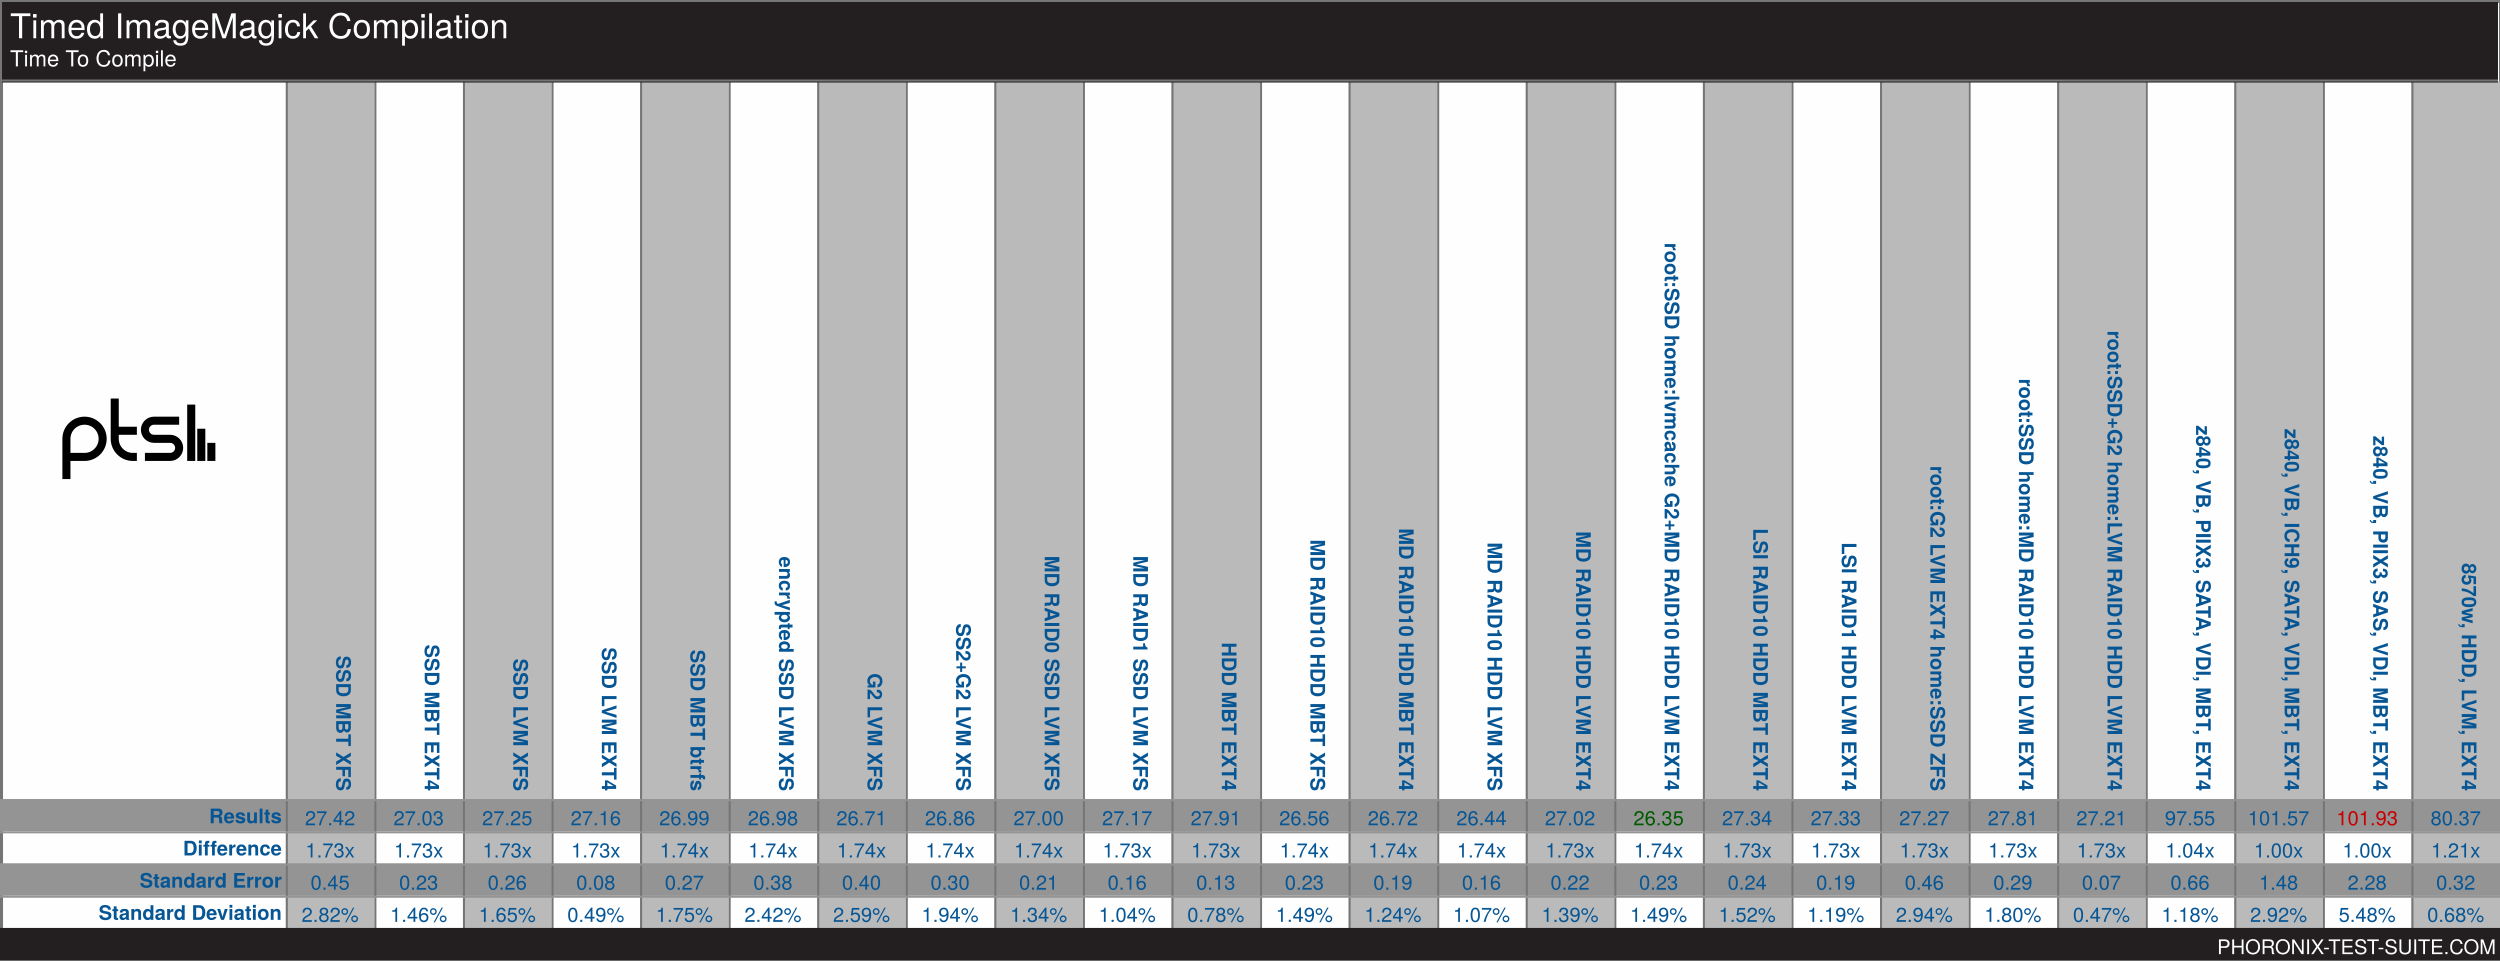
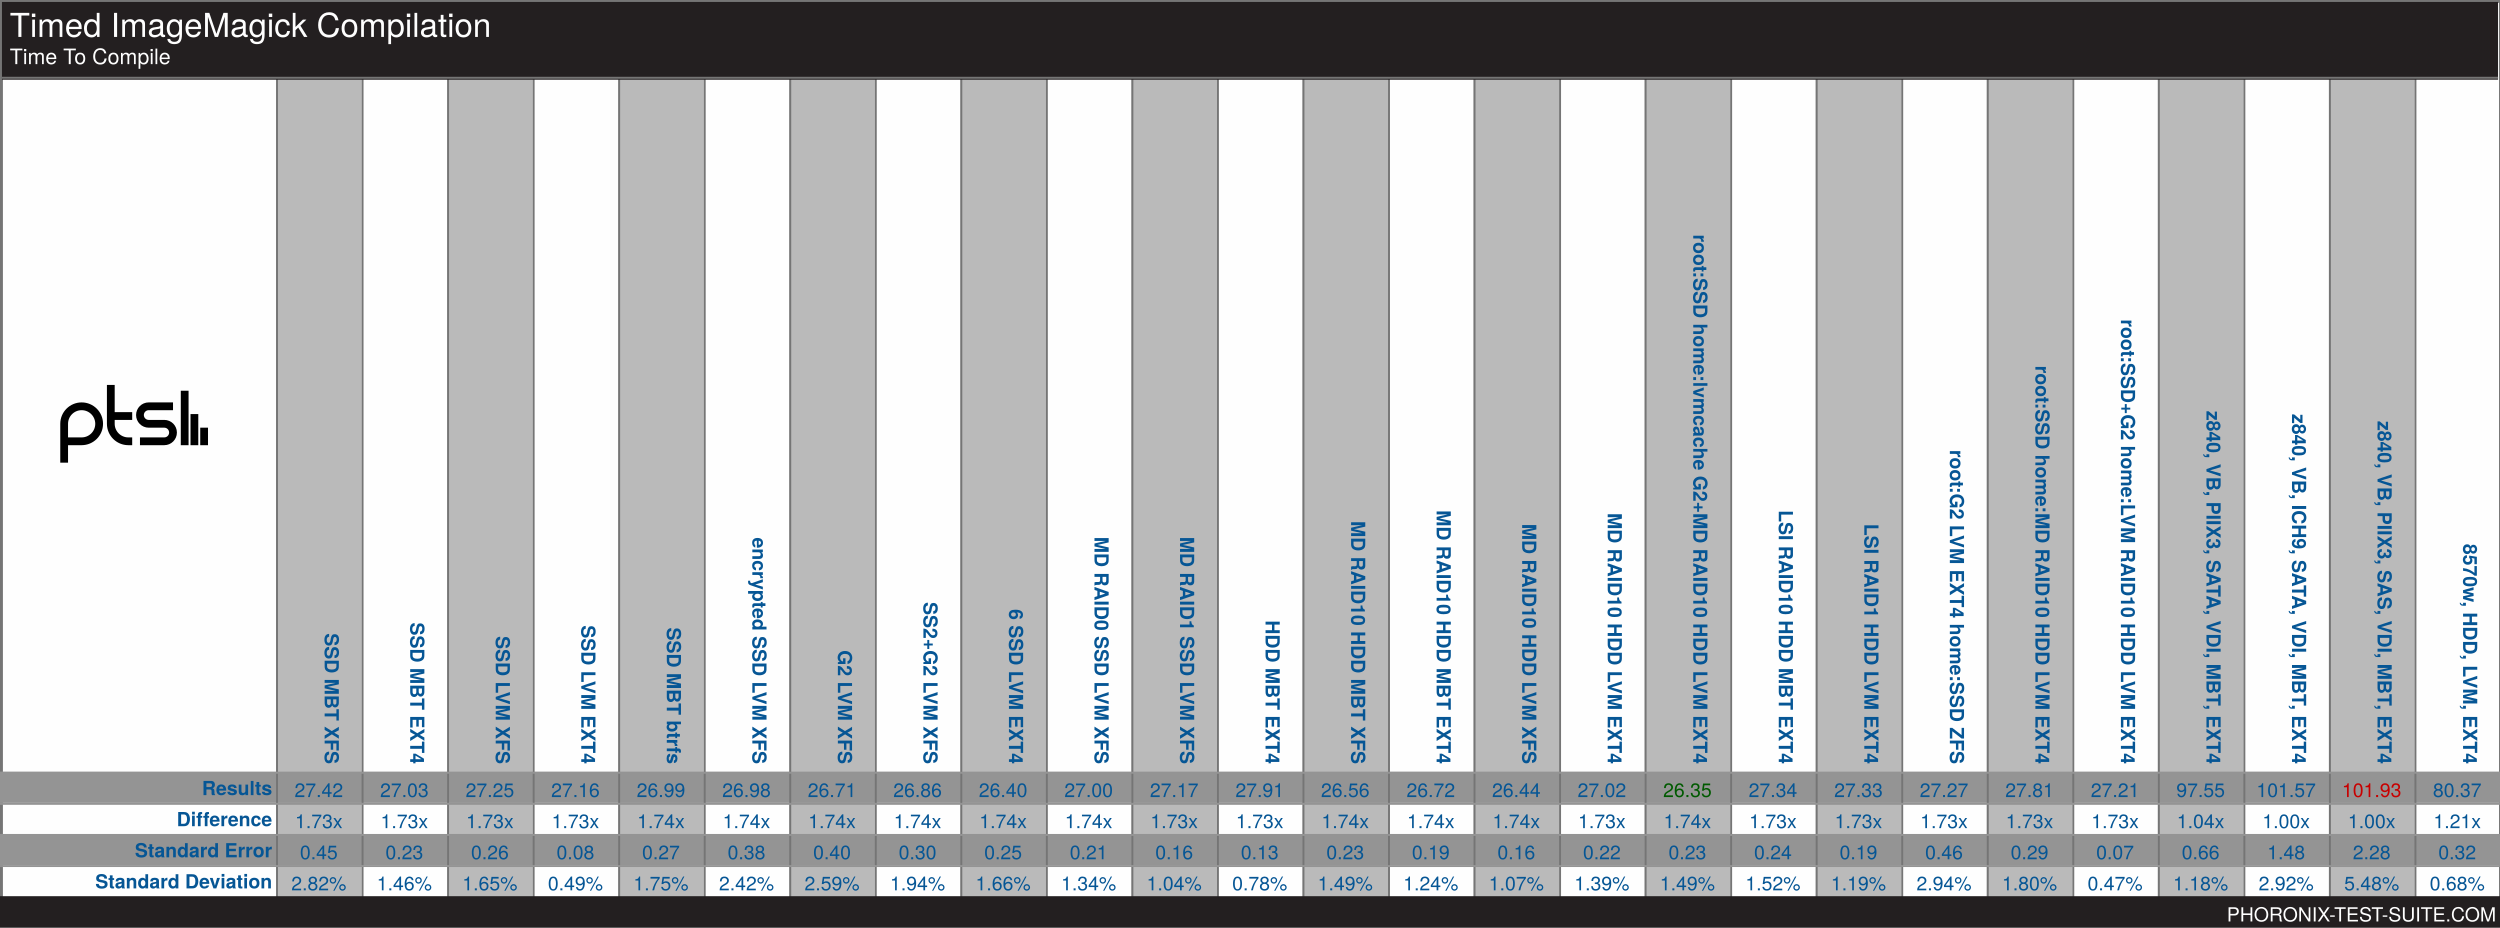
- <svg xmlns="http://www.w3.org/2000/svg" xmlns:xlink="http://www.w3.org/1999/xlink" version="1.1" font-family="sans-serif, droid-sans, helvetica, verdana, tahoma" viewbox="0 0 1242 477" width="1242" height="477" preserveAspectRatio="xMinYMin meet">
-   <rect x="0" y="0" width="1242" height="477" fill="#FEFEFE" stroke="#757575" stroke-width="2" />
-   <rect x="1" y="1" width="1241" height="476" fill="#FEFEFE" stroke="#757575" stroke-width="1" />
+ <svg xmlns="http://www.w3.org/2000/svg" xmlns:xlink="http://www.w3.org/1999/xlink" version="1.1" font-family="sans-serif, droid-sans, helvetica, verdana, tahoma" viewbox="0 0 1286 477" width="1286" height="477" preserveAspectRatio="xMinYMin meet">
+   <rect x="0" y="0" width="1286" height="477" fill="#FEFEFE" stroke="#757575" stroke-width="2" />
+   <rect x="1" y="1" width="1285" height="476" fill="#FEFEFE" stroke="#757575" stroke-width="1" />
  <path d="m74 22v9m-5-16v16m-5-28v28m-23-2h12.5c2.485 0 4.5-2.015 4.5-4.5s-2.015-4.5-4.5-4.5h-8c-2.485 0-4.5-2.015-4.5-4.5s2.015-4.5 4.5-4.5h12.5m-21 5h-11m11 13h-2c-4.971 0-9-4.029-9-9v-20m-24 40v-20c0-4.971 4.029-9 9-9 4.971 0 9 4.029 9 9s-4.029 9-9 9h-9" stroke="#000000" stroke-width="4" fill="none" transform="translate(31,198)" />
-   <line x1="142" y1="251" x2="1242" y2="251" stroke="#BABABA" stroke-width="421" stroke-dasharray="44,44" />
-   <line x1="621" y1="397" x2="621" y2="461" stroke="#949494" stroke-width="1242" stroke-dasharray="16,16" />
-   <line x1="142" y1="251" x2="1242" y2="251" stroke="#757575" stroke-width="421" stroke-dasharray="1,43" />
-   <rect x="1" y="1" width="1240" height="40" fill="#231f20" />
+   <line x1="142" y1="251" x2="1286" y2="251" stroke="#BABABA" stroke-width="421" stroke-dasharray="44,44" />
+   <line x1="643" y1="397" x2="643" y2="461" stroke="#949494" stroke-width="1286" stroke-dasharray="16,16" />
+   <line x1="142" y1="251" x2="1286" y2="251" stroke="#757575" stroke-width="421" stroke-dasharray="1,43" />
+   <rect x="1" y="1" width="1284" height="40" fill="#231f20" />
  <text x="5" y="19" font-size="17" fill="#FEFEFE" text-anchor="start">Timed ImageMagick Compilation</text>
  <text x="5" y="33" font-size="11" fill="#FEFEFE" text-anchor="start">Time To Compile</text>
-   <line x1="1" y1="40" x2="1241" y2="40" stroke="#757575" stroke-width="1" />
+   <line x1="1" y1="40" x2="1285" y2="40" stroke="#757575" stroke-width="1" />
  <g font-size="10" font-weight="bold" text-anchor="end" fill="#065695">
    <text x="140" y="409" fill="#065695">Results</text>
    <text x="140" y="425" fill="#065695">Difference</text>
    <text x="140" y="441" fill="#065695">Standard Error</text>
    <text x="140" y="457" fill="#065695">Standard Deviation</text>
  </g>
  <g font-size="10" fill="#065695" font-weight="bold" text-anchor="end">
    <text x="167" y="393" transform="rotate(90 167 393)">SSD MBT XFS</text>
    <text x="211" y="393" transform="rotate(90 211 393)">SSD MBT EXT4</text>
    <text x="255" y="393" transform="rotate(90 255 393)">SSD LVM XFS</text>
    <text x="299" y="393" transform="rotate(90 299 393)">SSD LVM EXT4</text>
    <text x="343" y="393" transform="rotate(90 343 393)">SSD MBT btrfs</text>
    <text x="387" y="393" transform="rotate(90 387 393)">encrypted SSD LVM XFS</text>
    <text x="431" y="393" transform="rotate(90 431 393)">G2 LVM XFS</text>
    <text x="475" y="393" transform="rotate(90 475 393)">SS2+G2 LVM XFS</text>
-     <text x="519" y="393" transform="rotate(90 519 393)">MD RAID0 SSD LVM XFS</text>
-     <text x="563" y="393" transform="rotate(90 563 393)">MD RAID1 SSD LVM XFS</text>
-     <text x="607" y="393" transform="rotate(90 607 393)">HDD MBT EXT4</text>
-     <text x="651" y="393" transform="rotate(90 651 393)">MD RAID10 HDD MBT XFS</text>
-     <text x="695" y="393" transform="rotate(90 695 393)">MD RAID10 HDD MBT EXT4</text>
-     <text x="739" y="393" transform="rotate(90 739 393)">MD RAID10 HDD LVM XFS</text>
-     <text x="783" y="393" transform="rotate(90 783 393)">MD RAID10 HDD LVM EXT4</text>
-     <text x="827" y="393" transform="rotate(90 827 393)">root:SSD home:lvmcache G2+MD RAID10 HDD LVM EXT4</text>
-     <text x="871" y="393" transform="rotate(90 871 393)">LSI RAID10 HDD MBT EXT4</text>
-     <text x="915" y="393" transform="rotate(90 915 393)">LSI RAID1 HDD LVM EXT4</text>
-     <text x="959" y="393" transform="rotate(90 959 393)">root:G2 LVM EXT4 home:SSD ZFS</text>
-     <text x="1003" y="393" transform="rotate(90 1003 393)">root:SSD home:MD RAID10 HDD LVM EXT4</text>
-     <text x="1047" y="393" transform="rotate(90 1047 393)">root:SSD+G2 home:LVM RAID10 HDD LVM EXT4</text>
-     <text x="1091" y="393" transform="rotate(90 1091 393)">z840, VB, PIIX3, SATA, VDI, MBT, EXT4</text>
-     <text x="1135" y="393" transform="rotate(90 1135 393)">z840, VB, ICH9, SATA, VDI, MBT, EXT4</text>
-     <text x="1179" y="393" transform="rotate(90 1179 393)">z840, VB, PIIX3, SAS, VDI, MBT, EXT4</text>
-     <text x="1223" y="393" transform="rotate(90 1223 393)">8570w, HDD, LVM, EXT4</text>
+     <text x="519" y="393" transform="rotate(90 519 393)">6 SSD LVM EXT4</text>
+     <text x="563" y="393" transform="rotate(90 563 393)">MD RAID0 SSD LVM XFS</text>
+     <text x="607" y="393" transform="rotate(90 607 393)">MD RAID1 SSD LVM XFS</text>
+     <text x="651" y="393" transform="rotate(90 651 393)">HDD MBT EXT4</text>
+     <text x="695" y="393" transform="rotate(90 695 393)">MD RAID10 HDD MBT XFS</text>
+     <text x="739" y="393" transform="rotate(90 739 393)">MD RAID10 HDD MBT EXT4</text>
+     <text x="783" y="393" transform="rotate(90 783 393)">MD RAID10 HDD LVM XFS</text>
+     <text x="827" y="393" transform="rotate(90 827 393)">MD RAID10 HDD LVM EXT4</text>
+     <text x="871" y="393" transform="rotate(90 871 393)">root:SSD home:lvmcache G2+MD RAID10 HDD LVM EXT4</text>
+     <text x="915" y="393" transform="rotate(90 915 393)">LSI RAID10 HDD MBT EXT4</text>
+     <text x="959" y="393" transform="rotate(90 959 393)">LSI RAID1 HDD LVM EXT4</text>
+     <text x="1003" y="393" transform="rotate(90 1003 393)">root:G2 LVM EXT4 home:SSD ZFS</text>
+     <text x="1047" y="393" transform="rotate(90 1047 393)">root:SSD home:MD RAID10 HDD LVM EXT4</text>
+     <text x="1091" y="393" transform="rotate(90 1091 393)">root:SSD+G2 home:LVM RAID10 HDD LVM EXT4</text>
+     <text x="1135" y="393" transform="rotate(90 1135 393)">z840, VB, PIIX3, SATA, VDI, MBT, EXT4</text>
+     <text x="1179" y="393" transform="rotate(90 1179 393)">z840, VB, ICH9, SATA, VDI, MBT, EXT4</text>
+     <text x="1223" y="393" transform="rotate(90 1223 393)">z840, VB, PIIX3, SAS, VDI, MBT, EXT4</text>
+     <text x="1267" y="393" transform="rotate(90 1267 393)">8570w, HDD, LVM, EXT4</text>
  </g>
  <g />
  <g text-anchor="middle" font-size="10">
    <text x="164" y="410" fill="#065695" xlink:title="STD Dev: 2.82%;  STD Error: 0.45">27.42</text>
    <text x="164" y="426" fill="#065695">1.73x</text>
    <text x="164" y="442" fill="#065695">0.45</text>
    <text x="164" y="458" fill="#065695">2.82%</text>
    <text x="208" y="410" fill="#065695" xlink:title="STD Dev: 1.46%;  STD Error: 0.23">27.03</text>
    <text x="208" y="426" fill="#065695">1.73x</text>
    <text x="208" y="442" fill="#065695">0.23</text>
    <text x="208" y="458" fill="#065695">1.46%</text>
    <text x="252" y="410" fill="#065695" xlink:title="STD Dev: 1.65%;  STD Error: 0.26">27.25</text>
    <text x="252" y="426" fill="#065695">1.73x</text>
    <text x="252" y="442" fill="#065695">0.26</text>
    <text x="252" y="458" fill="#065695">1.65%</text>
    <text x="296" y="410" fill="#065695" xlink:title="STD Dev: 0.49%;  STD Error: 0.08">27.16</text>
    <text x="296" y="426" fill="#065695">1.73x</text>
    <text x="296" y="442" fill="#065695">0.08</text>
    <text x="296" y="458" fill="#065695">0.49%</text>
    <text x="340" y="410" fill="#065695" xlink:title="STD Dev: 1.75%;  STD Error: 0.27">26.99</text>
    <text x="340" y="426" fill="#065695">1.74x</text>
    <text x="340" y="442" fill="#065695">0.27</text>
    <text x="340" y="458" fill="#065695">1.75%</text>
    <text x="384" y="410" fill="#065695" xlink:title="STD Dev: 2.42%;  STD Error: 0.38">26.98</text>
    <text x="384" y="426" fill="#065695">1.74x</text>
    <text x="384" y="442" fill="#065695">0.38</text>
    <text x="384" y="458" fill="#065695">2.42%</text>
    <text x="428" y="410" fill="#065695" xlink:title="STD Dev: 2.59%;  STD Error: 0.40">26.71</text>
    <text x="428" y="426" fill="#065695">1.74x</text>
    <text x="428" y="442" fill="#065695">0.40</text>
    <text x="428" y="458" fill="#065695">2.59%</text>
    <text x="472" y="410" fill="#065695" xlink:title="STD Dev: 1.94%;  STD Error: 0.30">26.86</text>
    <text x="472" y="426" fill="#065695">1.74x</text>
    <text x="472" y="442" fill="#065695">0.30</text>
    <text x="472" y="458" fill="#065695">1.94%</text>
-     <text x="516" y="410" fill="#065695" xlink:title="STD Dev: 1.34%;  STD Error: 0.21">27.00</text>
+     <text x="516" y="410" fill="#065695" xlink:title="STD Dev: 1.66%;  STD Error: 0.25">26.40</text>
    <text x="516" y="426" fill="#065695">1.74x</text>
-     <text x="516" y="442" fill="#065695">0.21</text>
-     <text x="516" y="458" fill="#065695">1.34%</text>
-     <text x="560" y="410" fill="#065695" xlink:title="STD Dev: 1.04%;  STD Error: 0.16">27.17</text>
-     <text x="560" y="426" fill="#065695">1.73x</text>
-     <text x="560" y="442" fill="#065695">0.16</text>
-     <text x="560" y="458" fill="#065695">1.04%</text>
-     <text x="604" y="410" fill="#065695" xlink:title="STD Dev: 0.78%;  STD Error: 0.13">27.91</text>
+     <text x="516" y="442" fill="#065695">0.25</text>
+     <text x="516" y="458" fill="#065695">1.66%</text>
+     <text x="560" y="410" fill="#065695" xlink:title="STD Dev: 1.34%;  STD Error: 0.21">27.00</text>
+     <text x="560" y="426" fill="#065695">1.74x</text>
+     <text x="560" y="442" fill="#065695">0.21</text>
+     <text x="560" y="458" fill="#065695">1.34%</text>
+     <text x="604" y="410" fill="#065695" xlink:title="STD Dev: 1.04%;  STD Error: 0.16">27.17</text>
    <text x="604" y="426" fill="#065695">1.73x</text>
-     <text x="604" y="442" fill="#065695">0.13</text>
-     <text x="604" y="458" fill="#065695">0.78%</text>
-     <text x="648" y="410" fill="#065695" xlink:title="STD Dev: 1.49%;  STD Error: 0.23">26.56</text>
-     <text x="648" y="426" fill="#065695">1.74x</text>
-     <text x="648" y="442" fill="#065695">0.23</text>
-     <text x="648" y="458" fill="#065695">1.49%</text>
-     <text x="692" y="410" fill="#065695" xlink:title="STD Dev: 1.24%;  STD Error: 0.19">26.72</text>
+     <text x="604" y="442" fill="#065695">0.16</text>
+     <text x="604" y="458" fill="#065695">1.04%</text>
+     <text x="648" y="410" fill="#065695" xlink:title="STD Dev: 0.78%;  STD Error: 0.13">27.91</text>
+     <text x="648" y="426" fill="#065695">1.73x</text>
+     <text x="648" y="442" fill="#065695">0.13</text>
+     <text x="648" y="458" fill="#065695">0.78%</text>
+     <text x="692" y="410" fill="#065695" xlink:title="STD Dev: 1.49%;  STD Error: 0.23">26.56</text>
    <text x="692" y="426" fill="#065695">1.74x</text>
-     <text x="692" y="442" fill="#065695">0.19</text>
-     <text x="692" y="458" fill="#065695">1.24%</text>
-     <text x="736" y="410" fill="#065695" xlink:title="STD Dev: 1.07%;  STD Error: 0.16">26.44</text>
+     <text x="692" y="442" fill="#065695">0.23</text>
+     <text x="692" y="458" fill="#065695">1.49%</text>
+     <text x="736" y="410" fill="#065695" xlink:title="STD Dev: 1.24%;  STD Error: 0.19">26.72</text>
    <text x="736" y="426" fill="#065695">1.74x</text>
-     <text x="736" y="442" fill="#065695">0.16</text>
-     <text x="736" y="458" fill="#065695">1.07%</text>
-     <text x="780" y="410" fill="#065695" xlink:title="STD Dev: 1.39%;  STD Error: 0.22">27.02</text>
-     <text x="780" y="426" fill="#065695">1.73x</text>
-     <text x="780" y="442" fill="#065695">0.22</text>
-     <text x="780" y="458" fill="#065695">1.39%</text>
-     <text x="824" y="410" fill="#005a00" xlink:title="STD Dev: 1.49%;  STD Error: 0.23">26.35</text>
-     <text x="824" y="426" fill="#065695">1.74x</text>
-     <text x="824" y="442" fill="#065695">0.23</text>
-     <text x="824" y="458" fill="#065695">1.49%</text>
-     <text x="868" y="410" fill="#065695" xlink:title="STD Dev: 1.52%;  STD Error: 0.24">27.34</text>
-     <text x="868" y="426" fill="#065695">1.73x</text>
-     <text x="868" y="442" fill="#065695">0.24</text>
-     <text x="868" y="458" fill="#065695">1.52%</text>
-     <text x="912" y="410" fill="#065695" xlink:title="STD Dev: 1.19%;  STD Error: 0.19">27.33</text>
+     <text x="736" y="442" fill="#065695">0.19</text>
+     <text x="736" y="458" fill="#065695">1.24%</text>
+     <text x="780" y="410" fill="#065695" xlink:title="STD Dev: 1.07%;  STD Error: 0.16">26.44</text>
+     <text x="780" y="426" fill="#065695">1.74x</text>
+     <text x="780" y="442" fill="#065695">0.16</text>
+     <text x="780" y="458" fill="#065695">1.07%</text>
+     <text x="824" y="410" fill="#065695" xlink:title="STD Dev: 1.39%;  STD Error: 0.22">27.02</text>
+     <text x="824" y="426" fill="#065695">1.73x</text>
+     <text x="824" y="442" fill="#065695">0.22</text>
+     <text x="824" y="458" fill="#065695">1.39%</text>
+     <text x="868" y="410" fill="#005a00" xlink:title="STD Dev: 1.49%;  STD Error: 0.23">26.35</text>
+     <text x="868" y="426" fill="#065695">1.74x</text>
+     <text x="868" y="442" fill="#065695">0.23</text>
+     <text x="868" y="458" fill="#065695">1.49%</text>
+     <text x="912" y="410" fill="#065695" xlink:title="STD Dev: 1.52%;  STD Error: 0.24">27.34</text>
    <text x="912" y="426" fill="#065695">1.73x</text>
-     <text x="912" y="442" fill="#065695">0.19</text>
-     <text x="912" y="458" fill="#065695">1.19%</text>
-     <text x="956" y="410" fill="#065695" xlink:title="STD Dev: 2.94%;  STD Error: 0.46">27.27</text>
+     <text x="912" y="442" fill="#065695">0.24</text>
+     <text x="912" y="458" fill="#065695">1.52%</text>
+     <text x="956" y="410" fill="#065695" xlink:title="STD Dev: 1.19%;  STD Error: 0.19">27.33</text>
    <text x="956" y="426" fill="#065695">1.73x</text>
-     <text x="956" y="442" fill="#065695">0.46</text>
-     <text x="956" y="458" fill="#065695">2.94%</text>
-     <text x="1000" y="410" fill="#065695" xlink:title="STD Dev: 1.80%;  STD Error: 0.29">27.81</text>
+     <text x="956" y="442" fill="#065695">0.19</text>
+     <text x="956" y="458" fill="#065695">1.19%</text>
+     <text x="1000" y="410" fill="#065695" xlink:title="STD Dev: 2.94%;  STD Error: 0.46">27.27</text>
    <text x="1000" y="426" fill="#065695">1.73x</text>
-     <text x="1000" y="442" fill="#065695">0.29</text>
-     <text x="1000" y="458" fill="#065695">1.80%</text>
-     <text x="1044" y="410" fill="#065695" xlink:title="STD Dev: 0.47%;  STD Error: 0.07">27.21</text>
+     <text x="1000" y="442" fill="#065695">0.46</text>
+     <text x="1000" y="458" fill="#065695">2.94%</text>
+     <text x="1044" y="410" fill="#065695" xlink:title="STD Dev: 1.80%;  STD Error: 0.29">27.81</text>
    <text x="1044" y="426" fill="#065695">1.73x</text>
-     <text x="1044" y="442" fill="#065695">0.07</text>
-     <text x="1044" y="458" fill="#065695">0.47%</text>
-     <text x="1088" y="410" fill="#065695" xlink:title="STD Dev: 1.18%;  STD Error: 0.66">97.55</text>
-     <text x="1088" y="426" fill="#065695">1.04x</text>
-     <text x="1088" y="442" fill="#065695">0.66</text>
-     <text x="1088" y="458" fill="#065695">1.18%</text>
-     <text x="1132" y="410" fill="#065695" xlink:title="STD Dev: 2.92%;  STD Error: 1.48">101.57</text>
-     <text x="1132" y="426" fill="#065695">1.00x</text>
-     <text x="1132" y="442" fill="#065695">1.48</text>
-     <text x="1132" y="458" fill="#065695">2.92%</text>
-     <text x="1176" y="410" fill="#C80000" xlink:title="STD Dev: 5.48%;  STD Error: 2.28">101.93</text>
+     <text x="1044" y="442" fill="#065695">0.29</text>
+     <text x="1044" y="458" fill="#065695">1.80%</text>
+     <text x="1088" y="410" fill="#065695" xlink:title="STD Dev: 0.47%;  STD Error: 0.07">27.21</text>
+     <text x="1088" y="426" fill="#065695">1.73x</text>
+     <text x="1088" y="442" fill="#065695">0.07</text>
+     <text x="1088" y="458" fill="#065695">0.47%</text>
+     <text x="1132" y="410" fill="#065695" xlink:title="STD Dev: 1.18%;  STD Error: 0.66">97.55</text>
+     <text x="1132" y="426" fill="#065695">1.04x</text>
+     <text x="1132" y="442" fill="#065695">0.66</text>
+     <text x="1132" y="458" fill="#065695">1.18%</text>
+     <text x="1176" y="410" fill="#065695" xlink:title="STD Dev: 2.92%;  STD Error: 1.48">101.57</text>
    <text x="1176" y="426" fill="#065695">1.00x</text>
-     <text x="1176" y="442" fill="#065695">2.28</text>
-     <text x="1176" y="458" fill="#065695">5.48%</text>
-     <text x="1220" y="410" fill="#065695" xlink:title="STD Dev: 0.68%;  STD Error: 0.32">80.37</text>
-     <text x="1220" y="426" fill="#065695">1.21x</text>
-     <text x="1220" y="442" fill="#065695">0.32</text>
-     <text x="1220" y="458" fill="#065695">0.68%</text>
+     <text x="1176" y="442" fill="#065695">1.48</text>
+     <text x="1176" y="458" fill="#065695">2.92%</text>
+     <text x="1220" y="410" fill="#C80000" xlink:title="STD Dev: 5.48%;  STD Error: 2.28">101.93</text>
+     <text x="1220" y="426" fill="#065695">1.00x</text>
+     <text x="1220" y="442" fill="#065695">2.28</text>
+     <text x="1220" y="458" fill="#065695">5.48%</text>
+     <text x="1264" y="410" fill="#065695" xlink:title="STD Dev: 0.68%;  STD Error: 0.32">80.37</text>
+     <text x="1264" y="426" fill="#065695">1.21x</text>
+     <text x="1264" y="442" fill="#065695">0.32</text>
+     <text x="1264" y="458" fill="#065695">0.68%</text>
  </g>
-   <line x1="621" y1="397" x2="621" y2="461" stroke="#949494" stroke-width="1242" stroke-dasharray="1,15" />
-   <rect x="0" y="461" width="1242" height="16" fill="#231f20" />
+   <line x1="643" y1="397" x2="643" y2="461" stroke="#949494" stroke-width="1286" stroke-dasharray="1,15" />
+   <rect x="0" y="461" width="1286" height="16" fill="#231f20" />
  <a xlink:href="http://www.phoronix-test-suite.com/" xlink:show="new">
-     <text x="1240" y="474" font-size="10" fill="#FFFFFF" text-anchor="end" xlink:show="new">PHORONIX-TEST-SUITE.COM</text>
+     <text x="1284" y="474" font-size="10" fill="#FFFFFF" text-anchor="end" xlink:show="new">PHORONIX-TEST-SUITE.COM</text>
  </a>
</svg>
